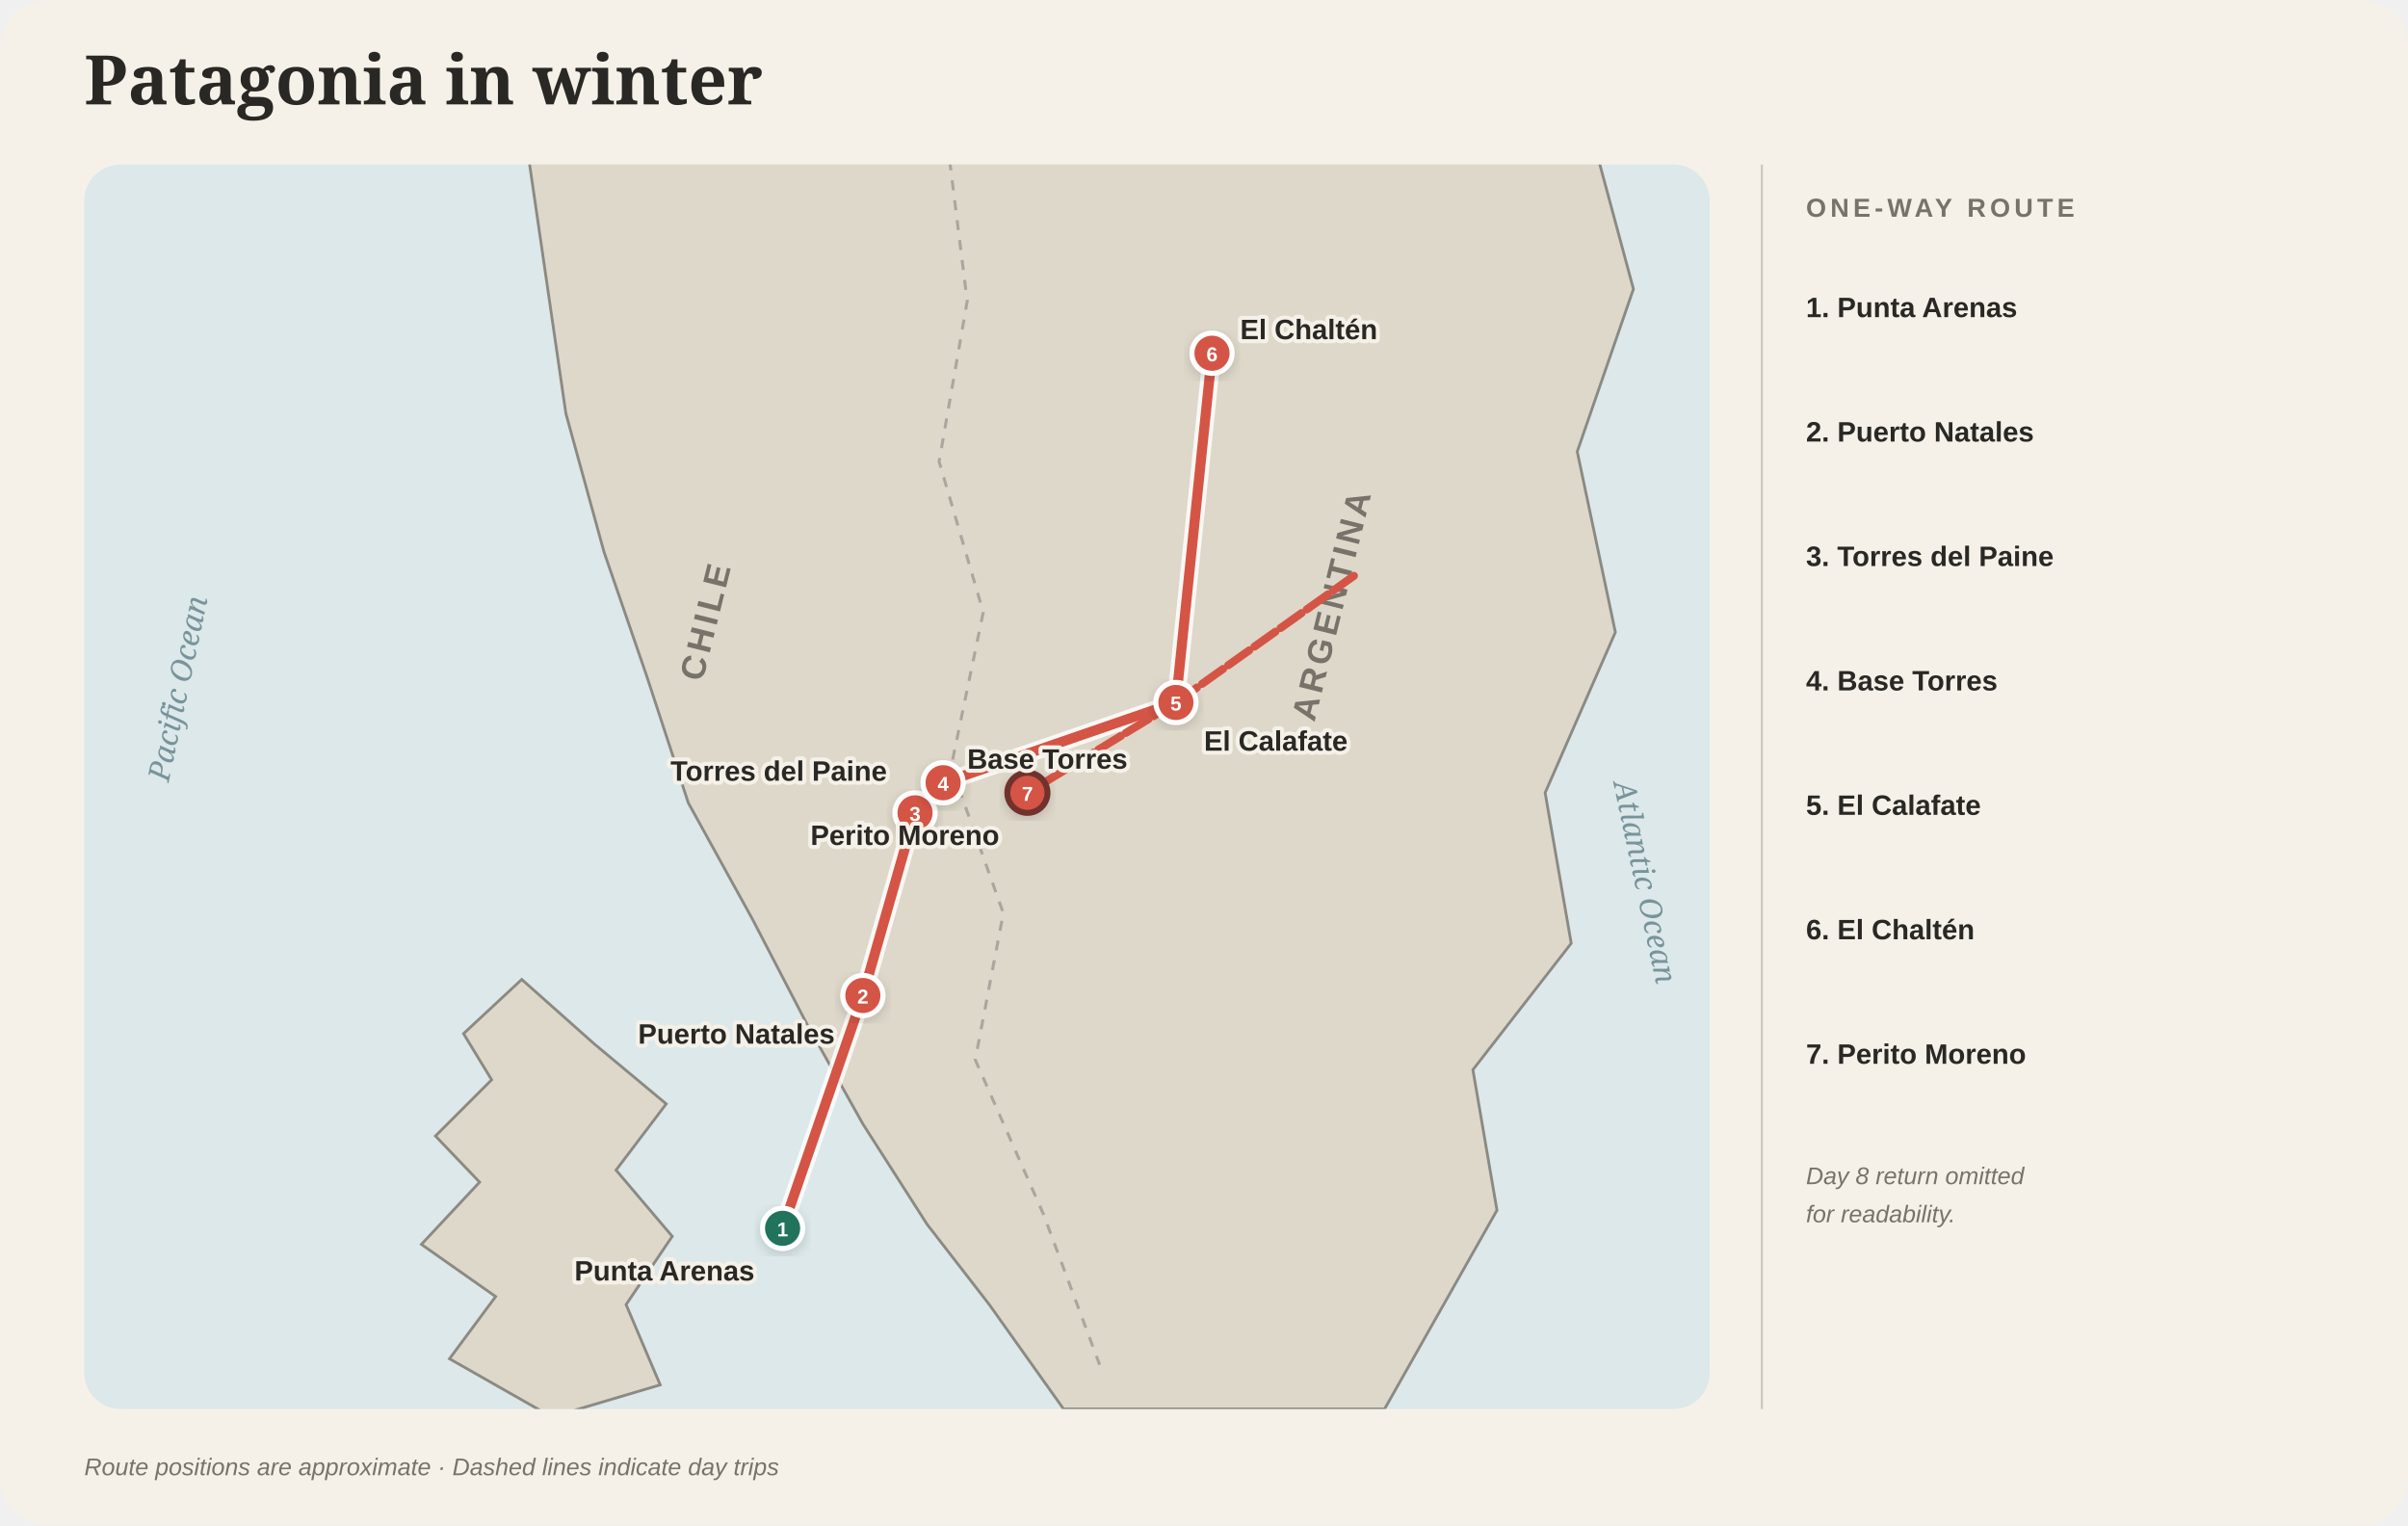
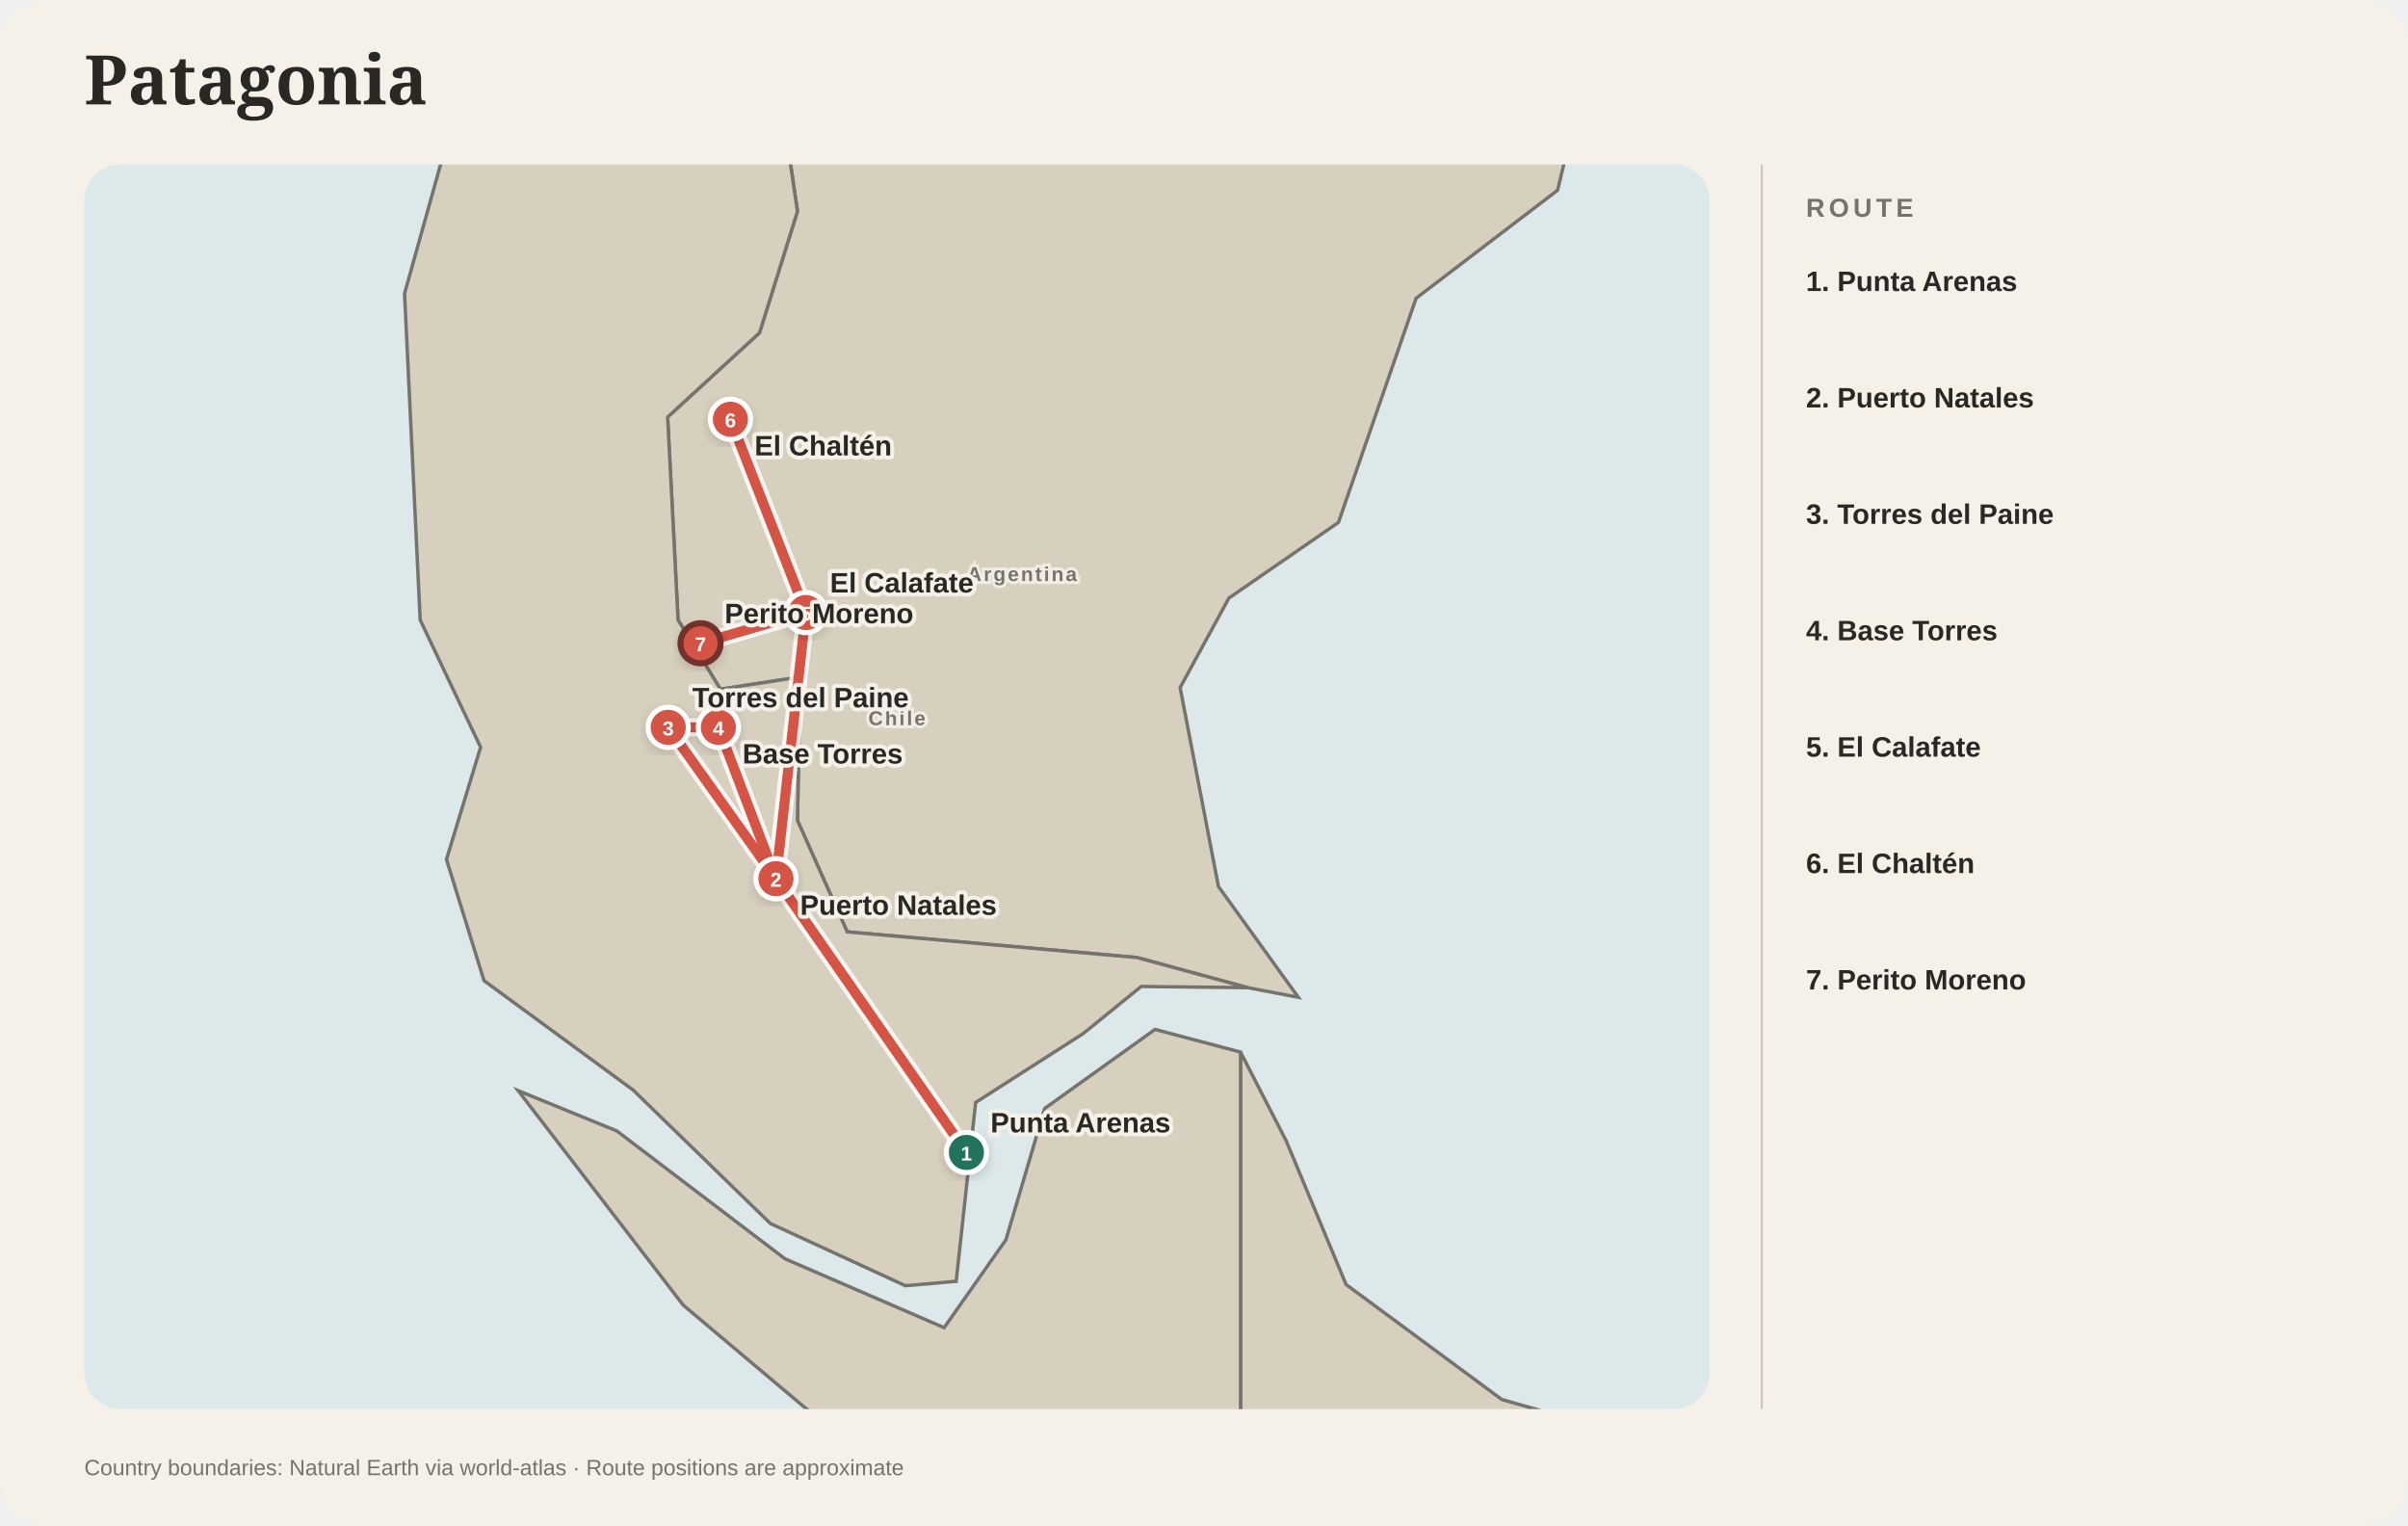
<svg xmlns="http://www.w3.org/2000/svg" viewBox="0 0 1200 760" role="img" aria-labelledby="title desc">
  <defs>
    <filter id="shadow" x="-20%" y="-20%" width="140%" height="140%">
      <feDropShadow dx="0" dy="2" stdDeviation="3" flood-opacity="0.16" />
    </filter>
    <clipPath id="map-clip">
      <rect x="42" y="82" width="810" height="620" rx="18" />
    </clipPath>
  </defs>
  <style>
-     .background{fill:#f5f1e9}.map-frame{fill:#dce8ea}.land{fill:#ded8ca;stroke:#8b8a82;stroke-width:1.4;vector-effect:non-scaling-stroke}.border{fill:none;stroke:#aaa69d;stroke-width:1.5;stroke-dasharray:5 5}.country-name{font:700 17px Arial,sans-serif;fill:#77736b;letter-spacing:2px}.water-label{font:italic 15px Georgia,serif;fill:#78949a}.route-halo{fill:none;stroke:#fff;stroke-width:9;stroke-linecap:round;stroke-linejoin:round;opacity:.82}.route{fill:none;stroke:#d45545;stroke-width:5;stroke-linecap:round;stroke-linejoin:round}.day-trip{fill:none;stroke:#d45545;stroke-width:4;stroke-dasharray:9 7;stroke-linecap:round}.stop circle{fill:#d45545;stroke:#fff;stroke-width:2.5;filter:url(#shadow)}.stop.start circle{fill:#24735c}.stop.end circle{stroke:#71312d;stroke-width:3}.stop text{font:700 10px Arial,sans-serif;fill:#fff;text-anchor:middle}.place-label{font:600 14px Arial,sans-serif;fill:#292824;paint-order:stroke;stroke:#f5f1e9;stroke-width:4;stroke-linejoin:round}.title{font:700 34px Georgia,serif;fill:#292824}.route-title{font:700 13px Arial,sans-serif;fill:#77736b;letter-spacing:2px}.summary-text{font:600 14px Arial,sans-serif;fill:#292824}.note{font:italic 12px Arial,sans-serif;fill:#77736b}.divider{stroke:#cbc5b9;stroke-width:1}.stop-link{cursor:pointer;outline:none}.summary-stop:hover .summary-text,.summary-stop:focus-visible .summary-text,.place-label:hover,.place-label:focus-visible{fill:#a83d35;text-decoration:underline}.stop:hover circle,.stop:focus-visible circle{stroke:#292824;stroke-width:4}.lightbox-map .divider,.lightbox-map .route-title,.lightbox-map .summary-stop{display:none}
+     .background{fill:#f5f1e9}.map-frame{fill:#dce8ea}.country{stroke:#8b8a82;stroke-width:1.4;vector-effect:non-scaling-stroke}.context-country{fill:#eeeae1;stroke:#aaa79f}.route-country{fill:#d8d0bf;stroke:#74736d;stroke-width:1.7}.country-label{font:700 10px Arial,sans-serif;fill:#77736b;letter-spacing:1px;text-anchor:middle;paint-order:stroke;stroke:#f1ede5;stroke-width:3px}.route-halo{fill:none;stroke:#fff;stroke-width:9;stroke-linecap:round;stroke-linejoin:round;opacity:.82}.route{fill:none;stroke:#d45545;stroke-width:5;stroke-linecap:round;stroke-linejoin:round}.stop circle{fill:#d45545;stroke:#fff;stroke-width:2.5;filter:url(#shadow);transition:stroke-width .15s ease}.stop.start circle{fill:#24735c}.stop.end circle{stroke:#71312d;stroke-width:3}.stop text{font:700 10px Arial,sans-serif;fill:#fff;text-anchor:middle}.place-label{font:600 14px Arial,sans-serif;fill:#292824;paint-order:stroke;stroke:#f5f1e9;stroke-width:4;stroke-linejoin:round}.title{font:700 34px Georgia,serif;fill:#292824}.route-title{font:700 13px Arial,sans-serif;fill:#77736b;letter-spacing:2px}.summary-number{font:700 13px Arial,sans-serif;fill:#d45545}.summary-text{font:600 14px Arial,sans-serif;fill:#292824}.attribution{font:11px Arial,sans-serif;fill:#77736b}.divider{stroke:#cbc5b9;stroke-width:1}.stop-link{cursor:pointer;outline:none}.summary-text,.place-label{transition:fill .15s ease}.summary-stop:hover .summary-text,.summary-stop:focus-visible .summary-text,.summary-stop.is-linked-hover .summary-text,.place-label:hover,.place-label:focus-visible,.place-label.is-linked-hover{fill:#a83d35;text-decoration:underline}.stop:hover circle,.stop:focus-visible circle,.stop.is-linked-hover circle{stroke:#292824;stroke-width:4}.lightbox-map .divider,.lightbox-map .route-title,.lightbox-map .summary-stop{display:none}
  </style>
  <rect class="background" width="1200" height="760" rx="24" />
-   <text class="title" x="42" y="52">Patagonia in winter</text>
+   <text class="title" x="42" y="52">Patagonia</text>
  <rect class="map-frame" x="42" y="82" width="810" height="620" rx="18" />
  <g clip-path="url(#map-clip)">
-     <path class="land" d="M260 55 L790 55 L814 144 L786 225 L805 315 L770 395 L783 470 L734 533 L746 603 L690 702 L530 702 L493 650 L462 610 L430 560 L402 510 L375 458 L343 400 L322 336 L301 275 L282 206 Z" />
-     <path class="border" d="M472 70 L482 150 L468 230 L490 305 L474 382 L500 455 L486 528 L520 605 L548 680" />
-     <path class="land" d="M260 488 L231 515 L245 538 L217 566 L239 589 L210 620 L247 646 L224 677 L275 706 L329 690 L312 650 L335 616 L307 583 L332 550 L296 520 Z" />
-     <text class="country-name" x="350" y="340" transform="rotate(-76 350 340)">CHILE</text>
-     <text class="country-name" x="655" y="360" transform="rotate(-76 655 360)">ARGENTINA</text>
-     <text class="water-label" x="84" y="390" transform="rotate(-78 84 390)">Pacific Ocean</text>
-     <text class="water-label" x="804" y="390" transform="rotate(78 804 390)">Atlantic Ocean</text>
-     <path class="route-halo" d="M390 612 L430 496 L456 405 L470 390 L586 350 L604 176" />
-     <path class="route" d="M390 612 L430 496 L456 405 L470 390 L586 350 L604 176" />
-     <path class="day-trip" d="M586 350 L676 286 L586 350" />
-     <path class="day-trip" d="M586 350 L512 395 L586 350" />
-     <g class="stop stop-link start" data-section="0" data-stop-name="Punta Arenas" transform="translate(390 612)">
+     <path class="country route-country" d="M618.2,524.2 L641.0,568.5 L670.8,640.0 L748.4,697.3 L832.0,721.0 L805.2,768.8 L748.4,773.5 L718.1,739.9 L682.0,737.3 L618.2,737.2 L618.2,524.2 Z M1275.4,-1614.3 L1260.4,-1537.9 L1244.5,-1439.9 L1245.1,-1345.0 L1232.0,-1323.7 L1227.5,-1262.0 L1223.4,-1212.3 L1299.3,-1130.6 L1291.1,-1064.7 L1328.3,-1023.2 L1325.3,-976.6 L1267.9,-854.3 L1179.4,-803.2 L1059.7,-783.3 L994.1,-792.8 L1006.8,-736.0 L994.5,-664.6 L1005.5,-616.5 L969.6,-583.0 L908.6,-569.7 L851.2,-604.6 L828.0,-579.6 L836.3,-484.8 L876.7,-456.1 L909.4,-486.1 L927.0,-436.5 L872.2,-407.0 L824.3,-347.7 L815.5,-251.7 L801.3,-200.7 L745.0,-200.3 L698.1,-151.6 L680.9,-80.1 L739.6,-10.1 L796.8,9.1 L776.2,94.8 L705.7,148.6 L667.0,260.3 L612.4,298.0 L588.1,342.6 L607.2,441.7 L647.0,496.9 L621.8,492.1 L566.6,477.1 L422.2,464.3 L397.4,408.8 L398.7,337.3 L359.0,343.4 L337.9,308.9 L332.7,207.8 L378.5,165.8 L397.4,105.3 L390.3,57.0 L422.2,-24.4 L443.9,-150.6 L437.4,-206.6 L463.6,-224.7 L457.2,-260.7 L429.5,-279.8 L449.2,-319.8 L422.2,-356.0 L408.2,-466.1 L432.3,-485.4 L422.2,-601.7 L436.1,-699.4 L452.2,-784.4 L487.9,-819.1 L469.9,-912.1 L469.7,-999.8 L514.8,-1062.1 L513.3,-1141.9 L547.5,-1234.9 L547.7,-1322.7 L532.2,-1340.1 L504.7,-1504.8 L541.4,-1602.8 L535.6,-1695.1 L557.1,-1781.8 L596.3,-1871.4 L638.4,-1930.7 L620.5,-1968.1 L633.0,-1998.8 L631.1,-2157.8 L696.0,-2204.8 L716.6,-2303.9 L709.3,-2327.8 L759.0,-2414.0 L837.2,-2390.8 L872.2,-2321.9 L895.7,-2398.6 L963.6,-2394.7 L973.2,-2374.2 L1083.1,-2218.5 L1131.9,-2204.2 L1204.7,-2133.6 L1266.2,-2096.3 L1274.8,-2054.2 L1216.1,-1909.2 L1276.3,-1883.4 L1343.4,-1868.7 L1390.7,-1884.0 L1444.8,-1957.2 L1454.5,-2041.3 L1484.1,-2059.7 L1514.0,-2004.6 L1512.7,-1928.4 L1462.4,-1875.8 L1422.5,-1836.9 L1355.0,-1744.4 L1275.4,-1614.3 Z" />
+     <path class="country route-country" d="M618.2,524.2 L618.2,737.2 L682.0,737.3 L718.1,739.9 L698.3,778.5 L647.2,808.1 L617.7,805.0 L582.5,797.2 L539.1,768.7 L476.5,754.8 L401.3,701.5 L340.5,650.3 L258.2,543.4 L307.4,563.5 L391.2,627.2 L470.5,661.5 L501.3,617.7 L520.6,552.3 L575.6,512.9 L618.2,524.2 Z M561.0,-2819.6 L590.2,-2754.7 L598.2,-2685.9 L629.6,-2645.6 L610.7,-2553.2 L642.9,-2446.2 L666.3,-2314.8 L709.3,-2327.8 L716.6,-2303.9 L696.0,-2204.8 L631.1,-2157.8 L633.0,-1998.8 L620.5,-1968.1 L638.4,-1930.7 L596.3,-1871.4 L557.1,-1781.8 L535.6,-1695.1 L541.4,-1602.8 L504.7,-1504.8 L532.2,-1340.1 L547.7,-1322.7 L547.5,-1234.9 L513.3,-1141.9 L514.8,-1062.1 L469.7,-999.8 L469.9,-912.1 L487.9,-819.1 L452.2,-784.4 L436.1,-699.4 L422.2,-601.7 L432.3,-485.4 L408.2,-466.1 L422.2,-356.0 L449.2,-319.8 L429.5,-279.8 L457.2,-260.7 L463.6,-224.7 L437.4,-206.6 L443.9,-150.6 L422.2,-24.4 L390.3,57.0 L397.4,105.3 L378.5,165.8 L332.7,207.8 L337.9,308.9 L359.0,343.4 L398.7,337.3 L397.4,408.8 L422.2,464.3 L566.6,477.1 L621.8,492.1 L568.7,491.5 L539.9,514.9 L486.2,549.3 L476.5,638.4 L451.2,640.6 L383.9,609.6 L315.5,543.1 L241.2,488.6 L222.5,428.2 L239.5,372.3 L209.4,308.9 L201.6,146.3 L227.2,54.6 L290.2,-19.2 L199.5,-47.0 L256.4,-131.2 L276.6,-289.8 L343.1,-256.2 L374.2,-453.8 L334.2,-479.1 L315.5,-360.0 L277.9,-373.4 L296.6,-509.8 L317.1,-686.6 L344.3,-751.8 L327.2,-844.8 L322.4,-952.3 L347.6,-955.4 L384.1,-1109.4 L425.4,-1262.0 L450.7,-1404.2 L437.0,-1547.1 L454.8,-1625.7 L447.5,-1743.6 L482.6,-1860.0 L493.3,-2044.5 L512.4,-2242.6 L531.1,-2455.9 L526.8,-2612.0 L514.4,-2746.3 L545.1,-2770.7 L561.0,-2819.6 Z" />
+     <text class="country-label" x="509.3" y="289.5">Argentina</text>
+     <text class="country-label" x="447.0" y="361.3">Chile</text>
+     <path class="route-halo" d="M481.6,574.2 L386.7,437.8 L333.0,362.4 L358.0,362.4 L386.7,437.8 L401.6,305.2 L364.0,208.9 L401.6,305.2 L349.1,320.5 L401.6,305.2 L386.7,437.8 L481.6,574.2" />
+     <path class="route" d="M481.6,574.2 L386.7,437.8 L333.0,362.4 L358.0,362.4 L386.7,437.8 L401.6,305.2 L364.0,208.9 L401.6,305.2 L349.1,320.5 L401.6,305.2 L386.7,437.8 L481.6,574.2" />
+     <g class="stop stop-link start" data-section="0" data-stop-name="Punta Arenas" transform="translate(481.6 574.2)">
      <circle r="10" />
-       <text y="4">1</text>
+       <text x="0" y="4">1</text>
    </g>
-     <g class="stop stop-link" data-section="1" data-stop-name="Puerto Natales" transform="translate(430 496)">
+     <g class="stop stop-link" data-section="1" data-stop-name="Puerto Natales" transform="translate(386.7 437.8)">
      <circle r="10" />
-       <text y="4">2</text>
+       <text x="0" y="4">2</text>
    </g>
-     <g class="stop stop-link" data-section="2" data-stop-name="Torres del Paine" transform="translate(456 405)">
+     <g class="stop stop-link" data-section="2" data-stop-name="Torres del Paine" transform="translate(333.0 362.4)">
      <circle r="10" />
-       <text y="4">3</text>
+       <text x="0" y="4">3</text>
    </g>
-     <g class="stop stop-link" data-section="3" data-stop-name="Base Torres" transform="translate(470 390)">
+     <g class="stop stop-link" data-section="3" data-stop-name="Base Torres" transform="translate(358.0 362.4)">
      <circle r="10" />
-       <text y="4">4</text>
+       <text x="0" y="4">4</text>
    </g>
-     <g class="stop stop-link" data-section="4" data-stop-name="El Calafate" transform="translate(586 350)">
+     <g class="stop stop-link" data-section="4" data-stop-name="El Calafate" transform="translate(401.6 305.2)">
      <circle r="10" />
-       <text y="4">5</text>
+       <text x="0" y="4">5</text>
    </g>
-     <g class="stop stop-link" data-section="5" data-stop-name="El Chaltén" transform="translate(604 176)">
+     <g class="stop stop-link" data-section="5" data-stop-name="El Chaltén" transform="translate(364.0 208.9)">
      <circle r="10" />
-       <text y="4">6</text>
+       <text x="0" y="4">6</text>
    </g>
-     <g class="stop stop-link end" data-section="6" data-stop-name="Perito Moreno" transform="translate(512 395)">
+     <g class="stop stop-link end" data-section="6" data-stop-name="Perito Moreno" transform="translate(349.1 320.5)">
      <circle r="10" />
-       <text y="4">7</text>
+       <text x="0" y="4">7</text>
    </g>
-     <text class="place-label stop-link" data-section="0" data-stop-name="Punta Arenas" x="376" y="638" text-anchor="end">Punta Arenas</text>
-     <text class="place-label stop-link" data-section="1" data-stop-name="Puerto Natales" x="416" y="520" text-anchor="end">Puerto Natales</text>
-     <text class="place-label stop-link" data-section="2" data-stop-name="Torres del Paine" x="442" y="389" text-anchor="end">Torres del Paine</text>
-     <text class="place-label stop-link" data-section="3" data-stop-name="Base Torres" x="482" y="383">Base Torres</text>
-     <text class="place-label stop-link" data-section="4" data-stop-name="El Calafate" x="600" y="374">El Calafate</text>
-     <text class="place-label stop-link" data-section="5" data-stop-name="El Chaltén" x="618" y="169">El Chaltén</text>
-     <text class="place-label stop-link" data-section="6" data-stop-name="Perito Moreno" x="498" y="421" text-anchor="end">Perito Moreno</text>
+     <text class="place-label stop-link" data-section="0" data-stop-name="Punta Arenas" x="493.6" y="564.2" text-anchor="start">Punta Arenas</text>
+     <text class="place-label stop-link" data-section="1" data-stop-name="Puerto Natales" x="398.7" y="455.8" text-anchor="start">Puerto Natales</text>
+     <text class="place-label stop-link" data-section="2" data-stop-name="Torres del Paine" x="345.0" y="352.4" text-anchor="start">Torres del Paine</text>
+     <text class="place-label stop-link" data-section="3" data-stop-name="Base Torres" x="370.0" y="380.4" text-anchor="start">Base Torres</text>
+     <text class="place-label stop-link" data-section="4" data-stop-name="El Calafate" x="413.6" y="295.2" text-anchor="start">El Calafate</text>
+     <text class="place-label stop-link" data-section="5" data-stop-name="El Chaltén" x="376.0" y="226.9" text-anchor="start">El Chaltén</text>
+     <text class="place-label stop-link" data-section="6" data-stop-name="Perito Moreno" x="361.1" y="310.5" text-anchor="start">Perito Moreno</text>
  </g>
  <line class="divider" x1="878" y1="82" x2="878" y2="702" />
-   <text class="route-title" x="900" y="108">ONE-WAY ROUTE</text>
-   <g class="summary-stop stop-link" data-section="0" data-stop-name="1. Punta Arenas" transform="translate(900 158)">
-     <text class="summary-text">1. Punta Arenas</text>
+   <text class="route-title" x="900" y="108">ROUTE</text>
+   <g class="summary-stop stop-link" data-section="0" data-stop-name="1. Punta Arenas" transform="translate(900 145.0)">
+     <text class="summary-text" x="0" y="0">
+       <tspan x="0" dy="0">1. Punta Arenas</tspan>
+     </text>
  </g>
-   <g class="summary-stop stop-link" data-section="1" data-stop-name="2. Puerto Natales" transform="translate(900 220)">
-     <text class="summary-text">2. Puerto Natales</text>
+   <g class="summary-stop stop-link" data-section="1" data-stop-name="2. Puerto Natales" transform="translate(900 203.0)">
+     <text class="summary-text" x="0" y="0">
+       <tspan x="0" dy="0">2. Puerto Natales</tspan>
+     </text>
  </g>
-   <g class="summary-stop stop-link" data-section="2" data-stop-name="3. Torres del Paine" transform="translate(900 282)">
-     <text class="summary-text">3. Torres del Paine</text>
+   <g class="summary-stop stop-link" data-section="2" data-stop-name="3. Torres del Paine" transform="translate(900 261.0)">
+     <text class="summary-text" x="0" y="0">
+       <tspan x="0" dy="0">3. Torres del Paine</tspan>
+     </text>
  </g>
-   <g class="summary-stop stop-link" data-section="3" data-stop-name="4. Base Torres" transform="translate(900 344)">
-     <text class="summary-text">4. Base Torres</text>
+   <g class="summary-stop stop-link" data-section="3" data-stop-name="4. Base Torres" transform="translate(900 319.0)">
+     <text class="summary-text" x="0" y="0">
+       <tspan x="0" dy="0">4. Base Torres</tspan>
+     </text>
  </g>
-   <g class="summary-stop stop-link" data-section="4" data-stop-name="5. El Calafate" transform="translate(900 406)">
-     <text class="summary-text">5. El Calafate</text>
+   <g class="summary-stop stop-link" data-section="4" data-stop-name="5. El Calafate" transform="translate(900 377.0)">
+     <text class="summary-text" x="0" y="0">
+       <tspan x="0" dy="0">5. El Calafate</tspan>
+     </text>
  </g>
-   <g class="summary-stop stop-link" data-section="5" data-stop-name="6. El Chaltén" transform="translate(900 468)">
-     <text class="summary-text">6. El Chaltén</text>
+   <g class="summary-stop stop-link" data-section="5" data-stop-name="6. El Chaltén" transform="translate(900 435.0)">
+     <text class="summary-text" x="0" y="0">
+       <tspan x="0" dy="0">6. El Chaltén</tspan>
+     </text>
  </g>
-   <g class="summary-stop stop-link" data-section="6" data-stop-name="7. Perito Moreno" transform="translate(900 530)">
-     <text class="summary-text">7. Perito Moreno</text>
+   <g class="summary-stop stop-link" data-section="6" data-stop-name="7. Perito Moreno" transform="translate(900 493.0)">
+     <text class="summary-text" x="0" y="0">
+       <tspan x="0" dy="0">7. Perito Moreno</tspan>
+     </text>
  </g>
-   <text class="note" x="900" y="590">
-     <tspan x="900">Day 8 return omitted</tspan>
-     <tspan x="900" dy="19">for readability.</tspan>
-   </text>
-   <text class="note" x="42" y="735">Route positions are approximate · Dashed lines indicate day trips</text>
+   <text class="attribution" x="42" y="735">Country boundaries: Natural Earth via world-atlas · Route positions are approximate</text>
</svg>
